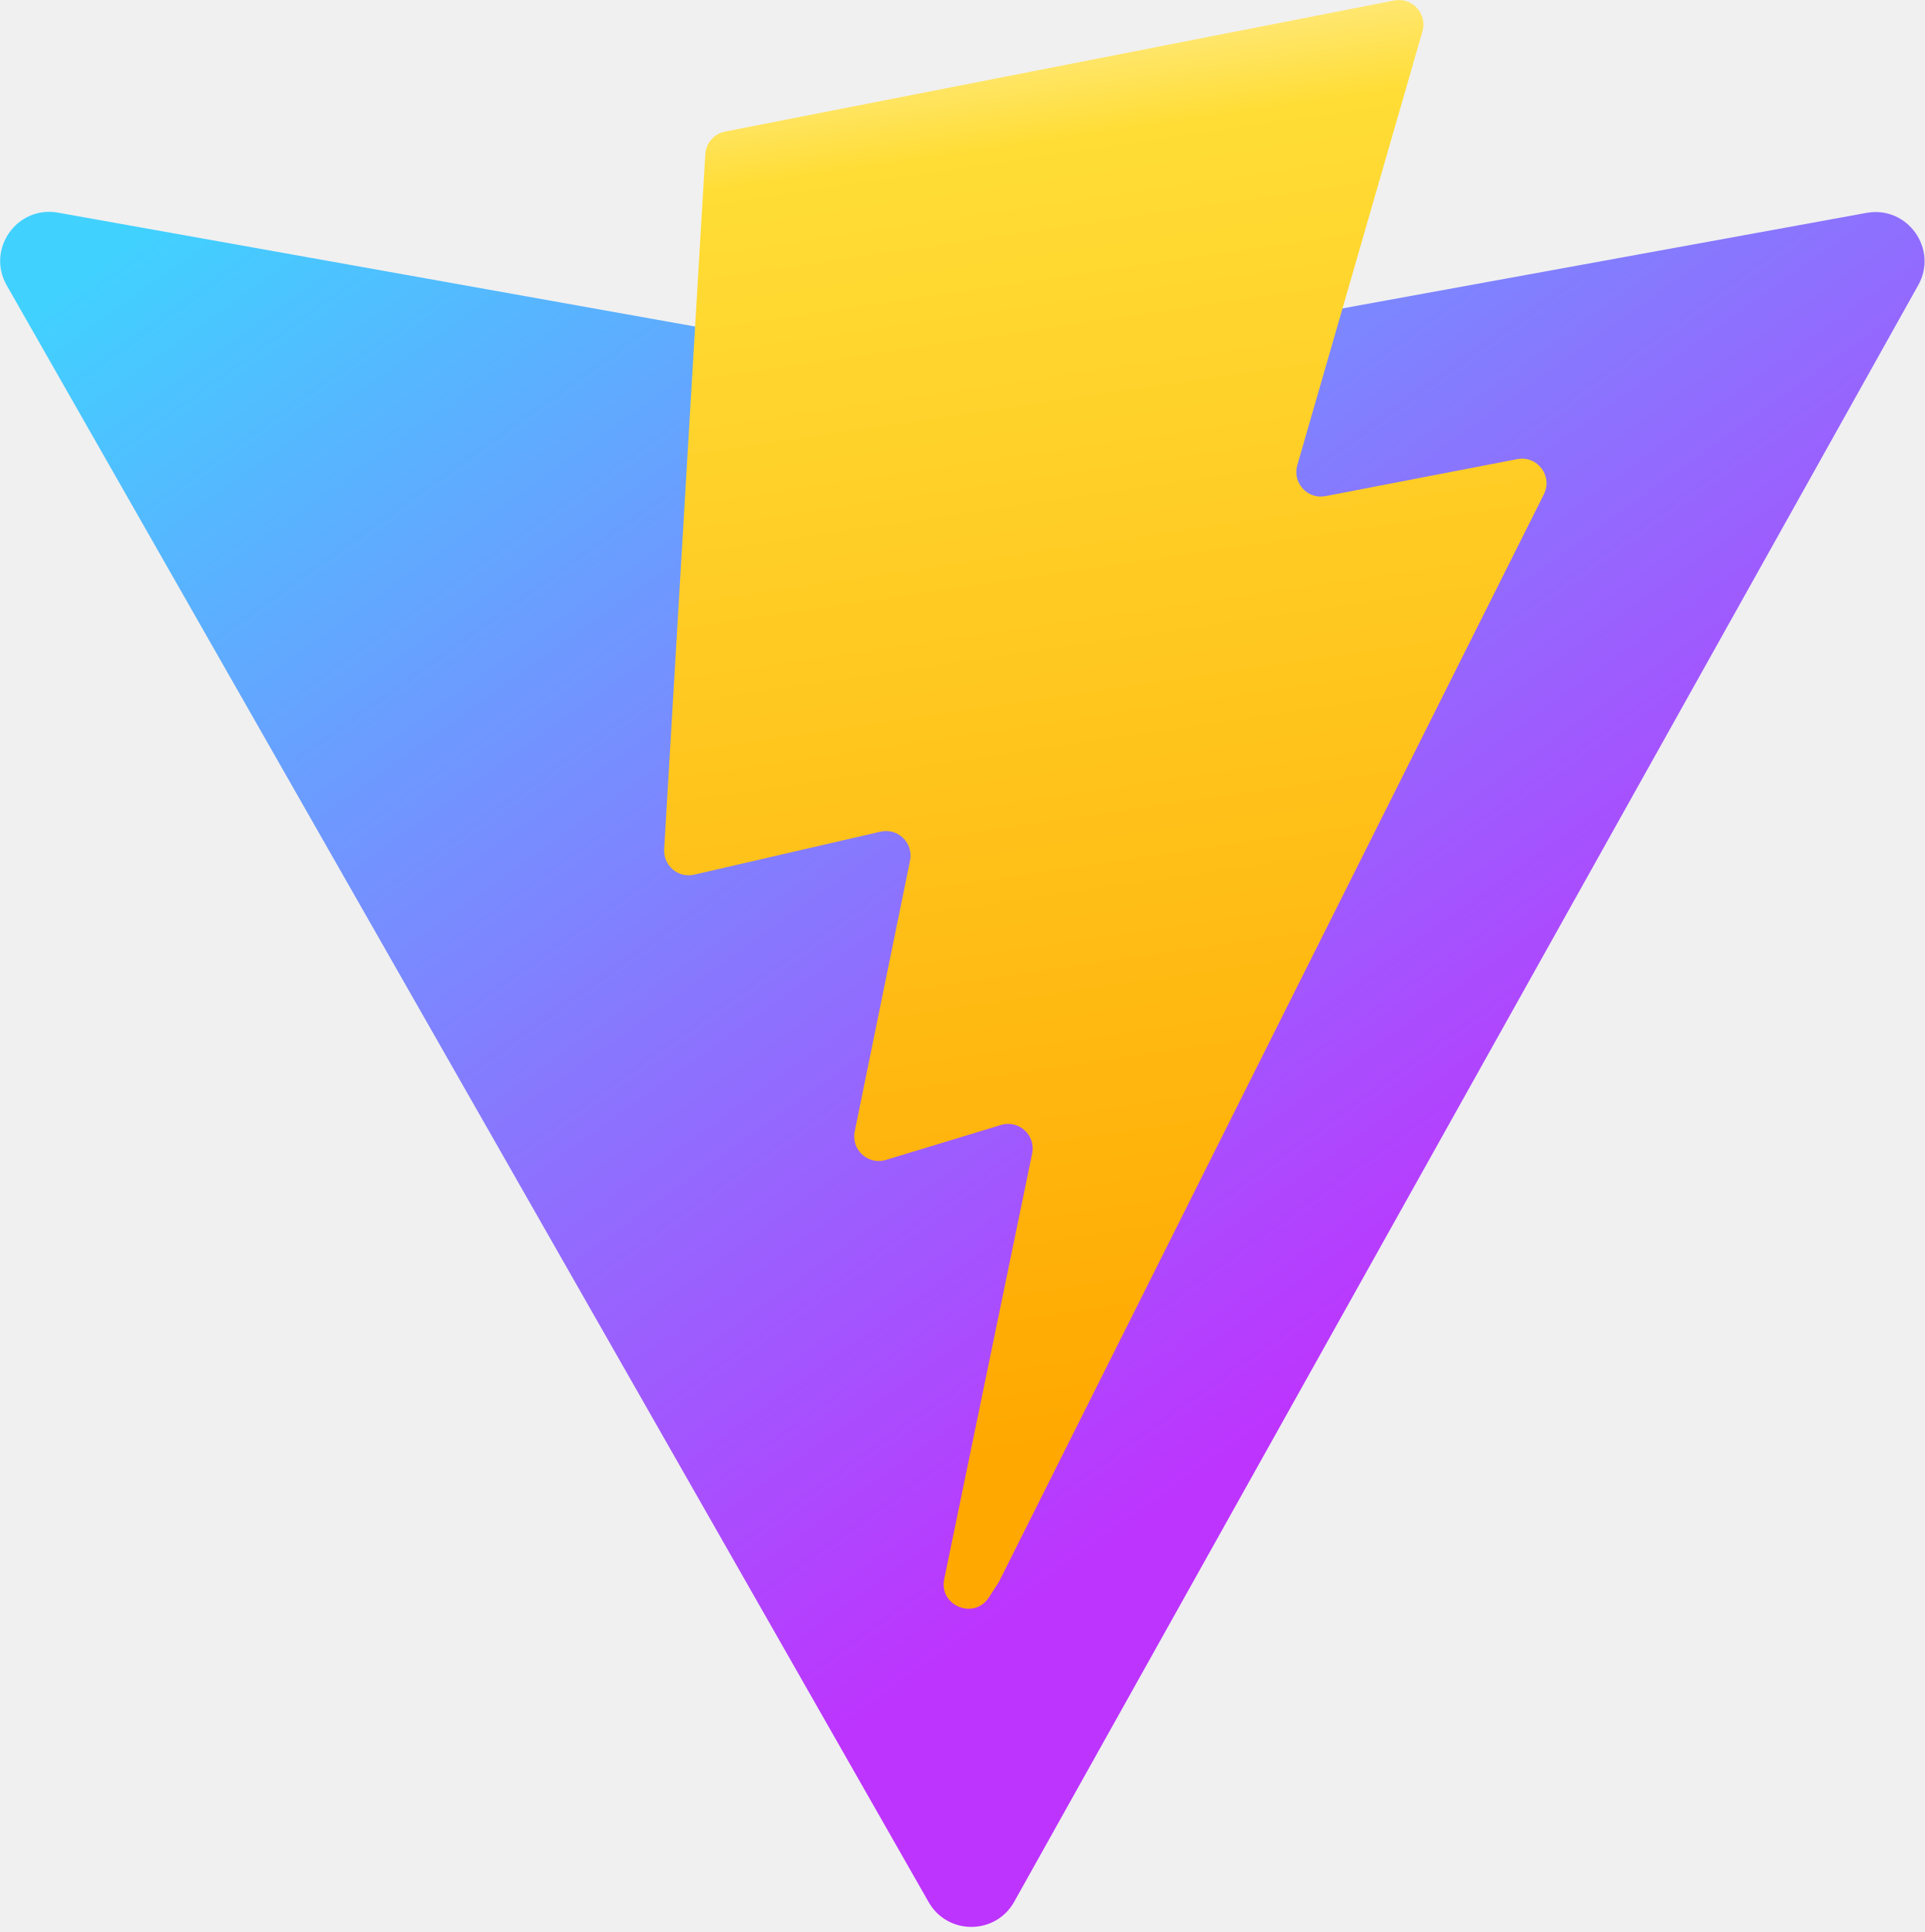
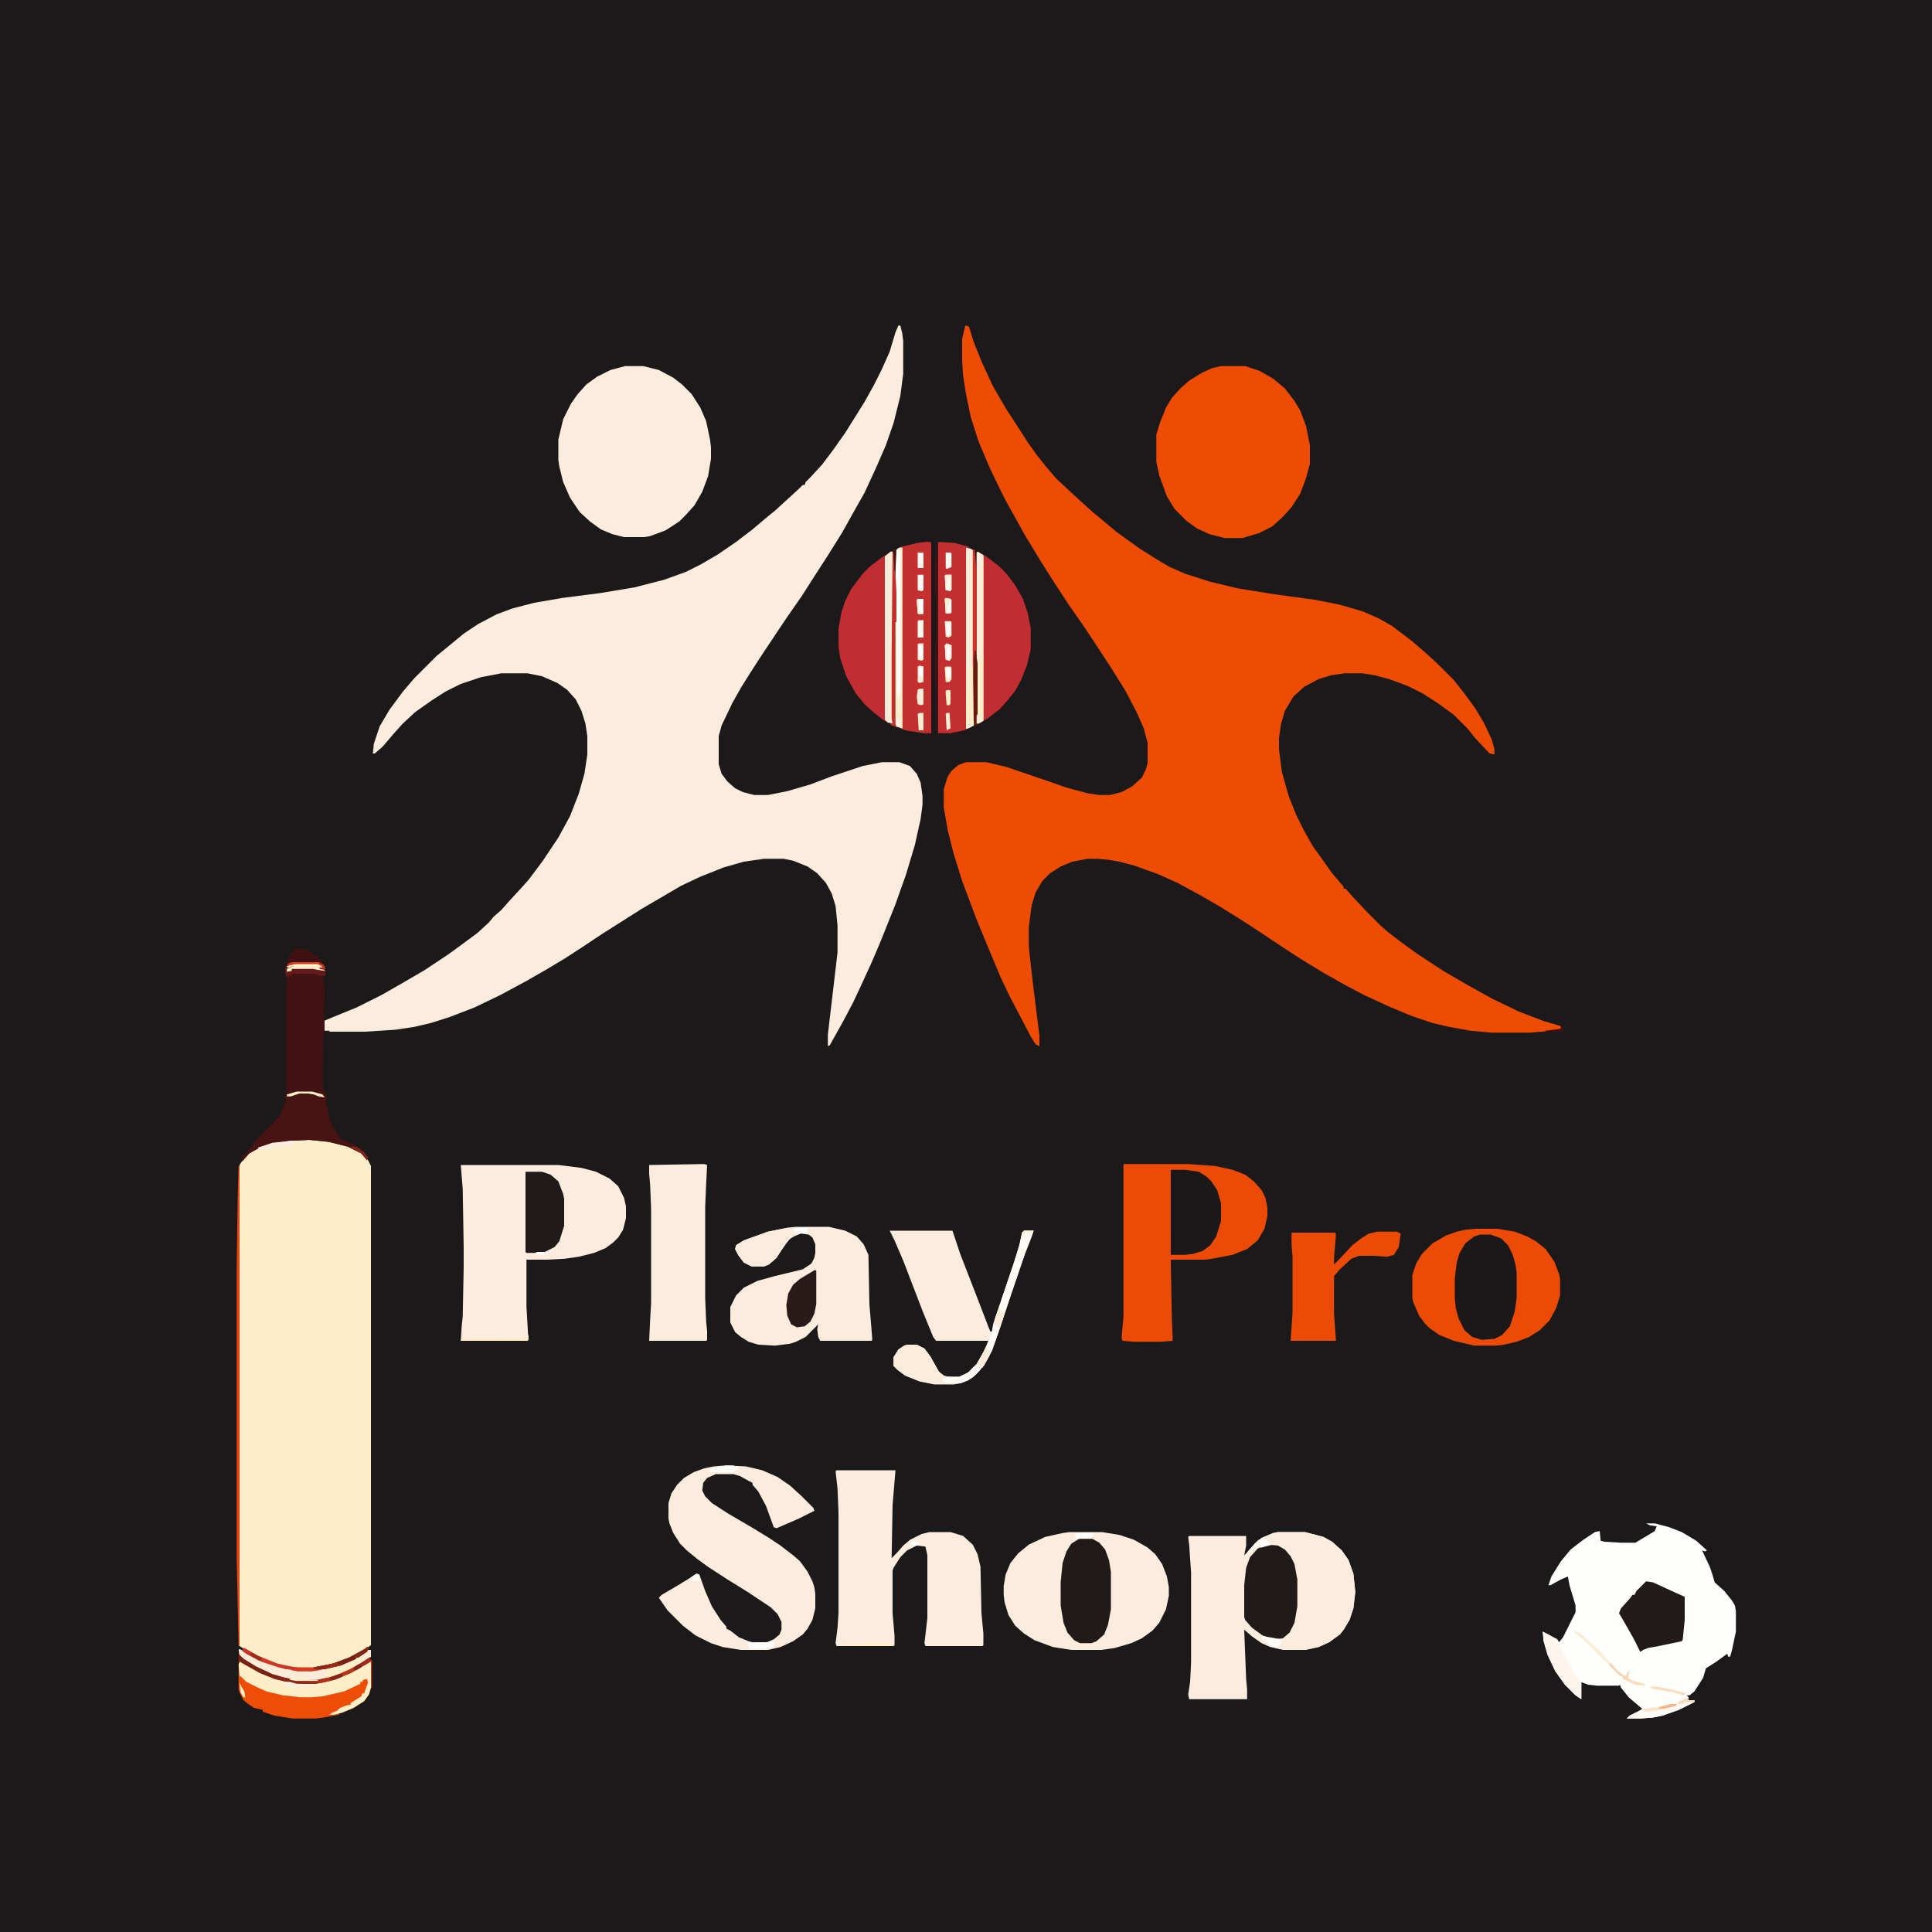
- <svg xmlns="http://www.w3.org/2000/svg" aria-hidden="true" role="img" class="iconify iconify--logos" width="31.88" height="32" preserveAspectRatio="xMidYMid meet" viewBox="0 0 256 257">
-   <defs>
-     <linearGradient id="IconifyId1813088fe1fbc01fb466" x1="-.828%" x2="57.636%" y1="7.652%" y2="78.411%">
-       <stop offset="0%" stop-color="#41D1FF" />
-       <stop offset="100%" stop-color="#BD34FE" />
-     </linearGradient>
-     <linearGradient id="IconifyId1813088fe1fbc01fb467" x1="43.376%" x2="50.316%" y1="2.242%" y2="89.03%">
-       <stop offset="0%" stop-color="#FFEA83" />
-       <stop offset="8.333%" stop-color="#FFDD35" />
-       <stop offset="100%" stop-color="#FFA800" />
-     </linearGradient>
-   </defs>
-   <path fill="url(#IconifyId1813088fe1fbc01fb466)" d="M255.153 37.938L134.897 252.976c-2.483 4.44-8.862 4.466-11.382.048L.875 37.958c-2.746-4.814 1.371-10.646 6.827-9.67l120.385 21.517a6.537 6.537 0 0 0 2.322-.004l117.867-21.483c5.438-.991 9.574 4.796 6.877 9.62Z" />
-   <path fill="url(#IconifyId1813088fe1fbc01fb467)" d="M185.432.063L96.44 17.501a3.268 3.268 0 0 0-2.634 3.014l-5.474 92.456a3.268 3.268 0 0 0 3.997 3.378l24.777-5.718c2.318-.535 4.413 1.507 3.936 3.838l-7.361 36.047c-.495 2.426 1.782 4.5 4.151 3.78l15.304-4.649c2.372-.72 4.652 1.36 4.15 3.788l-11.698 56.621c-.732 3.542 3.979 5.473 5.943 2.437l1.313-2.028l72.516-144.72c1.215-2.423-.88-5.186-3.54-4.672l-25.505 4.922c-2.396.462-4.435-1.77-3.759-4.114l16.646-57.705c.677-2.35-1.37-4.583-3.769-4.113Z" />
+ <svg xmlns="http://www.w3.org/2000/svg" version="1.1" viewBox="0 0 2000 2000" width="1280" height="1280">
+   <path transform="translate(0)" d="m0 0h2e3v2e3h-2e3z" fill="#1B1919" />
+   <path transform="translate(1e3 337)" d="m0 0 3 1 5 16 8 20 12 26 14 24 15 23 7 11 10 14 8 10 11 13 15 14 12 11 11 10 11 9 13 11 11 8 14 10 19 12 12 7 16 7 25 8 29 7 37 6 44 6 25 5 24 7 16 7 14 8 12 9 9 7 14 12 13 12 16 16 11 14 11 15 9 15 8 17 3 10v6l-5-1-15-16-8-10-14-14-15-11-17-11-16-8-19-7-15-4-13-2h-18l-14 2-13 4-15 8-11 10-9 15-4 14-2 14v12l3 23 7 25 8 20 8 16 9 16 8 11 12 17 12 14v2h2l7 8 16 17 13 13 8 7 13 10 18 13 26 17 24 14 27 15 27 13 26 10 17 5 2 3-11 2-22 2h-40l-22-2-22-4-17-4-21-7-24-10-26-12-19-10-23-13-23-14-17-11-27-18-20-13-21-13-19-11-24-13-20-9-25-9-15-4-12-2-11-1h-10l-16 3-12 5-11 7-8 8-7 12-4 13-3 23v20l4 36 7 56v11l-4-2-5-8-12-23-10-19-9-19-13-31-12-29-15-40-9-29-6-24-4-23v-19l4-13 4-6 7-6 8-3h21l21 5 44 15 17 6 22 6 13 2h11l12-3 11-6 10-9 4-8 2-7v-21l-4-15-7-16-12-23-15-24-19-29-10-15-14-20-17-26-12-19-17-28-20-36-8-16-9-19-11-26-8-25-5-24-3-19-1-16v-22l3-13z" fill="#EE4B05" />
+   <path transform="translate(930,337)" d="m0 0h2l2 8 1 8v34l-3 23-7 28-8 23-10 23-12 26-13 23-10 18-15 24-11 17-16 25-16 23-26 39-11 17-10 16-9 16-11 23-3 11v29l3 10 6 8 8 7 8 4 12 3h14l20-4 24-7 21-8 33-11 20-4h18l11 4 7 8 4 9 2 14v9l-2 15-6 27-9 30-11 31-16 40-9 21-11 24-8 17-10 19-14 25-2 1v-12l10-85v-28l-2-20-4-13-6-11-9-10-10-7-15-6-10-2h-20l-21 3-21 6-25 10-19 9-41 24-41 26-18 12-20 13-20 12-21 12-26 14-27 13-26 10-19 6-17 4-20 3-31 2h-37l-5-1-1-10 7-3 27-11 26-13 21-12 24-14 24-16 11-8 19-14 12-11 5-6 8-7 7-8 12-13 9-10 15-20 16-24 12-22 9-23 6-21 3-20v-19l-2-13-4-13-6-12-9-10-10-7-16-7-15-3h-27l-21 4-21 7-16 8-14 9-17 12-13 12-9 10-12 14-8 7h-2l1-10 6-18 10-17 14-19 12-14 23-23 11-9 17-14 15-10 19-10 16-6 23-6 29-5 39-5 36-6 31-8 22-8 16-8 17-10 19-13 17-13 13-11 11-9 24-22 4-4h2l1-3 5-5 12-13 12-16 12-17 20-32 10-18 8-16 8-18 6-20z" fill="#FBECDD" />
+   <path transform="translate(311,1179)" d="m0 0 22 1 20 4 12 4 10 6 6 7 3 6v496l-8 6-17 9-17 6-17 3h-17l-17-3-15-5-17-8-11-7-1-180v-127l1-191 6-9 7-6 11-5 14-4 13-2z" fill="#FDEEC9" />
+   <path transform="translate(1704,1577)" d="m0 0h9l15 4 13 5 15 9 11 10-2 1-3-1 8 17 3 9 2 7 10 9 8 10 3 5 1 6v21l-4 19-2 7h-2l-1-3-11 8-11 7-3 10-9 14-5 4h-3l2 2v3h6v2l-16 8-17 6-10 2-13 1h-14l3-3 10-5 3-2-14-12-8-10-1-3-1 1h-23l-9-1-8-3 1 1v17l-6-4-11-11-10-14-8-17-4-14-1-10 15 8 2 3 4-5 13-26v-7l-6-20-2-10-7 3-11 6h-2l3-9 10-16 10-12 13-10 12-8 5-1 1 10 4 1 17 1h15l20-12 2-5-7-1z" fill="#FEFEFD" />
+   <path transform="translate(1264,379)" d="m0 0h25l15 5 14 8 12 10 10 13 6 10 6 16 4 20v19l-4 15-6 16-9 14-9 10-11 10-14 7-17 5h-18l-16-4-13-6-11-8-12-12-8-13-8-22-3-14v-28l4-13 6-15 6-10 9-10 9-8 13-8 11-5z" fill="#EE4B05" />
+   <path transform="translate(647,379)" d="m0 0h19l16 4 15 8 9 7 10 10 9 14 6 14 4 19 1 8v12l-3 18-6 16-8 14-9 10-7 7-14 9-16 6-6 1h-21l-12-3-12-5-11-8-11-10-10-15-7-16-4-16-1-7v-21l5-21 8-16 7-10 9-10 11-8 14-7z" fill="#FBECDD" />
+   <path transform="translate(1323,1586)" d="m0 0h28l19 5 9 5 10 9 7 10 5 14 2 19-2 17-4 12-6 10-4 5-11 8-11 5-14 3h-22l-14-3-9-4-10-7-8-7 2 51 1 11v10h-60l-1-5 2-13 1-20v-93l-2-29-1-8 1-1h59v10l-2 10 4-4 7-8 7-6 12-5z" fill="#FBECDD" />
+   <path transform="translate(477,1206)" d="m0 0h101l24 3 15 4 14 7 9 8 6 12 2 9v12l-3 12-5 8-5 5-8 6-12 5-16 4-14 2-18 1h-22v49l2 34-1 1h-69l1-16 1-9 1-51v-21l-1-60z" fill="#FBECDD" />
+   <path transform="translate(1163,1205)" d="m0 0h67l28 2 18 4 13 5 9 7 8 9 4 8 2 10v9l-3 13-7 12-11 9-15 6-21 4-7 1h-36l1 57 1 27-13 1h-27l-12-1-1-3 2-22z" fill="#EC4A07" />
+   <path transform="translate(1107,1586)" d="m0 0h34l18 3 15 5 14 8 8 7 7 10 5 13 2 11v9l-3 14-7 14-7 8-11 8-11 5-17 5-14 2h-31l-19-3-19-7-11-7-9-8-7-11-4-13-1-8v-9l2-12 5-12 8-10 11-9 17-8 18-4z" fill="#FBECDD" />
+   <path transform="translate(866,1522)" d="m0 0h61l-3 36-1 55 5-5 7-8 7-6 12-6 8-2h22l13 4 10 9 5 10 3 13 1 48 2 21v12l-1 1h-59l-1-3 3-26v-65l-2-9-9-1-10 5-7 7-7 11-1 3v44l2 23v10l-1 1h-59l-1-3 2-16 1-15v-105l-1-24-2-18z" fill="#FBECDD" />
+   <path transform="translate(751,1517)" d="m0 0 21 1 17 4 16 7 13 9 12 11 12 12 1 3-16 8-23 10-3-1-8-22-8-15-6-7v-2l-4-2-9-5-7-2h-18l-9 4-4 5-1 8 3 6 7 7 17 11 24 14 18 11 12 8 13 10 7 6 8 11 5 10 2 6 1 7v15l-3 12-5 9-5 6-10 7-13 6-13 3h-28l-19-3-12-4-16-8-13-10-16-16-9-13 3-3 17-10 13-8 6-4 3 1 6 17 7 16 9 14 6 7v2l4 2 9 7 10 4 4 1h15l7-3 6-5 2-5v-8l-4-8-7-7-24-16-21-13-20-13-11-8-11-9-7-7-7-11-4-10-1-5v-16l3-10 6-9 7-7 10-6 11-4 10-2z" fill="#FBECDD" />
+   <path transform="translate(1527,1272)" d="m0 0h23l18 3 13 5 9 5 10 8 9 13 5 13 1 5v17l-4 13-7 13-10 10-11 7-13 5-13 3-9 1h-22l-21-5-15-6-10-7-5-5-6-8-6-14-1-5v-23l4-12 6-10 11-11 14-8 11-4 9-2z" fill="#EC4A07" />
+   <path transform="translate(824,1270)" d="m0 0h34l17 4 12 6 7 8 5 11 1 51 2 24 1 13-1 1h-53l-2-4-1-8 1-5-13 13-10 5-6 2-16 2-17-1-10-3-8-5-6-5-5-10v-16l6-12 8-8 14-7 18-5 29-7 9-6 3-6 1-5v-9l-3-7-4-3-8-1-10 4-6 7-9 14-8 7-5 2h-13l-8-4-6-8-3-6 1-4 8-5 25-9 20-4z" fill="#FBECDD" />
+   <path transform="translate(729,1205)" d="m0 0 3 1-1 20-1 23v95l1 24 1 10v9l-1 1h-59l1-21 1-18v-98l-1-25-1-11v-9z" fill="#FBECDD" />
+   <path transform="translate(921,1274)" d="m0 0h65l8 24 19 49 10 26 2 5 2 1 1-8 22-65 6-20 2-10 2-2h10l-2 6-7 18-15 44-12 36-7 20-8 15-9 10-8 6-8 3-6 1h-21l-15-3-15-6-8-6-4-4v-9l5-8 6-4 3-1h10l8 4 6 8 9 16 5 4 3 1h13l9-4 9-9 8-14 4-10h-54l-3-4-11-27-20-52-9-21z" fill="#FBECDD" />
+   <path transform="translate(303,996)" d="m0 0h27l5 3 2 4v7l-3 1 2 10v16l-1 16 1 4v10h5v1h-6l-1 38v16l2 9 2 2-1 9 2 5 2 13 8 14 4 5 6 3 7 3 10 7 5 6-1 3-6-7-14-7-20-5-20-2-21 1-17 3-15 5-9 5-7 8-1-3 3-4h2l2-4 2-3h2l2-6 18-18h2v-2l5-5 3-4 5-14-1-4 2-7-1-6v-97l1-8-2-13 2-5 2-2z" fill="#421113" />
+   <path transform="translate(1323,1586)" d="m0 0h28l19 5 9 5 10 9 7 10 5 14 2 19-2 17-4 12-6 10-4 5-11 8-11 5-14 3h-22l-9-2-8-5-3-3-3-1v-3l9 1 10 1 6-3 5-6 3-7 3-17v-28l-3-16-6-11-7-6-8-2-10 1-6 1-3-1-4 5-4 4 1-4 7-8 7-6 12-5z" fill="#FBECDD" />
+   <path transform="translate(922,571)" d="m0 0h2v178l-5-1-5-3-9-7-10-9-9-11-10-18-6-18-2-12v-19l3-17 4-12 6-12 12-16 8-8 12-9 6-4z" fill="#C12D33" />
+   <path transform="translate(1012,571)" d="m0 0 9 5 13 10 8 8 9 12 8 14 5 15 3 15v22l-4 17-6 15-6 11-8 10-8 9-13 10-9 5h-2v-177z" fill="#C22D32" />
+   <path transform="translate(958,561)" d="m0 0h5l1 1v197h-8l-19-3-9-4-1-3v-179l6-4 17-4z" fill="#C42F30" />
+   <path transform="translate(972,561)" d="m0 0 16 1 15 4v2l5 2v181l-10 5-14 3h-13v-197z" fill="#C32E31" />
+   <path transform="translate(1426,1275)" d="m0 0h20l4 2-2 14-5 8-7 2-15-1h-14l-8 3-12 11-6 7v39l2 28h-47l1-14 1-15v-58l-1-13v-12h45l1 2-2 24v7l5-5 14-15 9-7 8-5z" fill="#EC4A07" />
+   <path transform="translate(1532,1278)" d="m0 0h11l11 4 7 7 5 10 3 11 1 7v27l-2 14-5 15-8 9-8 4-13 1-10-3-8-7-6-12-3-11-1-10v-21l2-16 3-10 6-10 9-7z" fill="#1C1819" />
+   <path transform="translate(248,1720)" d="m0 0 5 2 16 9 15 6 21 5h23l21-5 18-8 13-8 4-1v27l-2 7-5 7-11 7-12 5h-3v2l-16 3-8 1h-24l-19-3-12-4v-2l-9-2-6-4-5-4-4-8-1-3v-26z" fill="#EE4D08" />
+   <path transform="translate(1117,1593)" d="m0 0h14l7 4 6 7 4 11 2 12v39l-3 16-4 10-8 7-5 2h-12l-6-3-7-8-4-10-3-18v-24l2-20 4-12 5-8z" fill="#211A19" />
+   <path transform="translate(1312,1599)" d="m0 0 11 1 7 4 6 7 4 8 3 16v28l-3 17-5 10-7 6-9 1-12-4-11-8-7-8-1-3v-33l2-18 4-11 8-9z" fill="#211A19" />
+   <path transform="translate(1212,1211)" d="m0 0h15l14 2 8 5 5 5 6 9 3 10 1 4v18l-5 16-6 9-8 6-10 3-8 1h-15z" fill="#1B1819" />
+   <path transform="translate(1704,1637)" d="m0 0 7 1 24 11 9 4v24l-2 20-1 2-24 5-11 2-5 2-3 2-7-14-12-21-3-5 2-5 9-10 3-4h2l2-4z" fill="#211A19" />
+   <path transform="translate(307,1130)" d="m0 0h16l12 2 3 3-1 7 2 5 2 13 8 14 4 5 6 3 7 3 10 7 5 6-1 3-6-7-14-7-20-5-20-2-21 1-17 3-15 5-9 5-7 8-1-3 3-4h2l2-4 2-3h2l2-6 18-18h2v-2l5-5 3-4 5-14-1-4 1-2z" fill="#481313" />
+   <path transform="translate(544,1213)" d="m0 0h17l9 3 8 7 5 13 1 5v28l-5 16-5 6-10 5-8 1h-11l-1-1z" fill="#211A1A" />
+   <path transform="translate(248,1720)" d="m0 0 5 2 16 9 15 6 21 5h23l21-5 18-8 13-8 4-1v27l-2 7-5 7-11 7-12 5-8 2h-5l3-2 5-2 3-3 8-3h3v-2l11-7 1-3h2l2-6 2-5-1-4-4 1-1 2h-2v2l-17 8-22 5-12 1h-11l-18-2-17-4-9-4-12-6-5-5-2-1-1-12z" fill="#FDEEC8" />
+   <path transform="translate(815,1271)" d="m0 0h14v1l-7 1 2 3h5l-4 2-8 5-8 11-6 9-7 6-5 2h-13l-8-4-6-8-3-6 1-4 8-5 25-9z" fill="#FBECDD" />
+   <path transform="translate(939,1392)" d="m0 0h10l8 4 6 8 9 16 5 4 3 1 12 1v1h-13l-3-1 1 4 11 2v1h-21l-15-3-15-6-8-6-4-4v-9l5-8 6-4z" fill="#FBECDC" />
+   <path transform="translate(843,1315)" d="m0 0h2v35l-2 10-4 8-6 5-8 1-6-3-4-9-1-11 2-12 5-9 7-6z" fill="#281B19" />
+   <path transform="translate(922,571)" d="m0 0h2v178l-5-1-3-3v-169z" fill="#FBECD9" />
+   <path transform="translate(248,1707)" d="m0 0 11 6 14 7 18 6 17 3h15l22-4 16-5 15-8 5-4h3v7l-9 7-21 11-15 5-10 2h-23l-18-4-15-6-15-8-10-7-1-7z" fill="#FBECDA" />
+   <path transform="translate(1060,1274)" d="m0 0h10l-2 6-7 18-15 44-12 36-7 20-8 15-9 10-8 6-8 3h-14l-4-2v-4h16l10-5 9-9 8-14 4-8 3-9 4-16 19-56 6-19 3-14z" fill="#FEFBF6" />
+   <path transform="translate(1e3 567)" d="m0 0 5 1 3 2v181l-6 3h-2z" fill="#FBECDA" />
+   <path transform="translate(931,567)" d="m0 0h3v187l-6-2-1-3v-179z" fill="#FEFEFC" />
+   <path transform="translate(1012,571)" d="m0 0 5 3 1 1v171l-5 3h-2v-177z" fill="#FBEDDC" />
+   <path transform="translate(247,1207)" d="m0 0h1v497h-1l-2-91v-301l1-71z" fill="#E4450F" />
+   <path transform="translate(1597,1689)" d="m0 0 15 8 1 5h2l1 5h2v5h2v4h2l1 6h2v3h2l1 5 2 1 2 5 3 1 2 5v17l-6-4-11-11-10-14-8-17-4-14z" fill="#FEF5EF" />
+   <path transform="translate(924,571)" d="m0 0 2 4 2 38v138l1 2-6-2-2-2h3l-1-5v-67z" fill="#C13029" />
+   <path transform="translate(1747,1757)" d="m0 0 1 3h6v2l-16 8-17 6-10 2-13 1h-14l3-3 14-7 17-2 18-4 10-5z" fill="#FEFBF6" />
+   <path transform="translate(247,1712)" d="m0 0 5 5 13 8 17 8 14 4 10 2h23l17-4 16-7 16-9 6-4-1 3 2 1v28h-1v-27l-21 12-17 7-18 4h-23l-21-5-15-6-16-9-5-3-1 3z" fill="#792214" />
+   <path transform="translate(1007,569)" d="m0 0h2l2 22v90l-2 3v67l-2-3z" fill="#CD3527" />
+   <path transform="translate(303,996)" d="m0 0h27l5 3 2 4v7h-6l-7-2h-22v2l-6 1-1-7 2-5 2-2z" fill="#641A18" />
+   <path transform="translate(931,567)" d="m0 0h3v187l-6-2-1-3v-105h1l1 79 2-3 1-9v-142l-5 3 2-4z" fill="#FDEECE" />
+   <path transform="translate(1017,575)" d="m0 0h1v171l-5 3h-2l1-62 3-3 1-12z" fill="#FEEFC9" />
+   <path transform="translate(381,1708)" d="m0 0h3v7l-9 7-21 11-15 5-4-1h3v-6l1-2-3-2 17-4 16-7 11-7z" fill="#FDEEC9" />
+   <path transform="translate(380,1705)" d="m0 0 2 1-2 4-13 8-14 6-23 5-7 1h-15l-20-4-18-6-15-8-4-4 2-2 14 8 20 8 13 3 8 1h17l20-4 16-6 17-9z" fill="#D03724" />
+   <path transform="translate(1006,690)" d="m0 0h1l1 61-6 3h-2l1-60 4-2z" fill="#FEEFC9" />
+   <path transform="translate(307,982)" d="m0 0 11 1 5 3 7 6 5 5-1 2-4-2h-27l-5 2-2 1 3-9 4-7z" fill="#401113" />
+   <path transform="translate(970,562)" d="m0 0h1v197h-1l-1-49-1-3v-26l1-29v-28l-1-14v-29l1-3z" fill="#401113" />
+   <path transform="translate(1009,673)" d="m0 0h1l2 14v54l-1 8 2 1-4 1-1-5v-62z" fill="#641D10" />
+   <path transform="translate(1010,1413)" d="m0 0 6 1-1 4-8 8-10 5-3 1h-14l-4-2v-4h16l10-5z" fill="#FEFCF7" />
+   <path transform="translate(383,1715)" d="m0 0v3l2 1v28h-1v-27l-21 12-17 7-13 3-27-1v-1l23-1 17-4 16-7 16-9z" fill="#B93515" />
+   <path transform="translate(1630,1688)" d="m0 0 5 2 12 11 8 7 7 8 13 14 5 4 3 1 2-4 2-1-2 7 5 3 12 3 1 2-10-1-13-6v-2l-4-2-34-34-11-9z" fill="#FCEDD2" />
+   <path transform="translate(380,1705)" d="m0 0 2 1-2 4-13 8-14 6-17 4h-11v-2l20-4 16-6 17-9z" fill="#762115" />
+   <path transform="translate(301,1181)" d="m0 0h5v3l-5 2-19 3-5 2h-9l-1-3 15-5z" fill="#FBECDB" />
+   <path transform="translate(798,1699)" d="m0 0 4 1v3l-1 2-5 1-2-1v2h-18l-2-6 20-1z" fill="#FEFCF9" />
+   <path transform="translate(751,1517)" d="m0 0h8l6 2-5 4-2 1h-22l-2-1v-2l16-3z" fill="#FEFEFB" />
+   <path transform="translate(546,1382)" d="m0 0h1v5l-1 1h-69v-1l8-1 46-1 15 1z" fill="#FEEFC9" />
+   <path transform="translate(1306,1694)" d="m0 0 9 1 11 2v5l-3 3-7-1-7-6-3-1z" fill="#FEFCF9" />
+   <path transform="translate(1020,1395)" d="m0 0 6 3-2 6-7 12-1-2-5-1 6-11z" fill="#FBECDC" />
+   <path transform="translate(1034,1354)" d="m0 0 2 4 3 1 1-2-2 9-3 9-2-1v-2h-4l-1 2 2-9z" fill="#FBECDA" />
+   <path transform="translate(1303,1594)" d="m0 0h7l4 2v2l3 1-11 3-7-1-4 5-4 4 1-4 7-8z" fill="#FEFDFA" />
+   <path transform="translate(951,642)" d="m0 0h5v18h-6v-17z" fill="#FDF7ED" />
+   <path transform="translate(287,1736)" d="m0 0 9 1 10 2v2h22v2h-23l-21-5z" fill="#872516" />
+   <path transform="translate(979,595)" d="m0 0h6v15l-1 2-5-1-1-15z" fill="#FEFDFA" />
+   <path transform="translate(951,666)" d="m0 0h5v17l-2 1-4-1v-16z" fill="#FBECD8" />
+   <path transform="translate(904,1701)" d="m0 0h13l9 1-1 2h-44l-9-1v-1z" fill="#FEEFC9" />
+   <path transform="translate(952,713)" d="m0 0h4v16l-2 1-4-1-1-8 1-7z" fill="#FBECD7" />
+   <path transform="translate(952,689)" d="m0 0 4 1v16l-4 1-2-1v-16z" fill="#FBECD9" />
+   <path transform="translate(978,643)" d="m0 0h6l1 1v14l-3 2-3-1z" fill="#FCEDD4" />
+   <path transform="translate(980,666)" d="m0 0 5 2v13l-2 3-4-1-1-15z" fill="#fff" />
+   <path transform="translate(950,620)" d="m0 0h6v16h-5l-1-1-1-14z" fill="#fff" />
+   <path transform="translate(950,595)" d="m0 0h6v16l-2 1-4-1z" fill="#FDF7EF" />
+   <path transform="translate(291,1741)" d="m0 0h9l7 2 19 1-4 2-25 1-6-5z" fill="#FBECDB" />
+   <path transform="translate(979,572)" d="m0 0h5l1 1v14l-5 2-1-1z" fill="#FEFBF2" />
+   <path transform="translate(950,572)" d="m0 0h6v16h-6z" fill="#FDF7F0" />
+   <path transform="translate(1666,1722)" d="m0 0h2l7 8 5 4 3 1 2-4 2-1-2 7 5 3 12 3 1 2-10-1-13-6v-2l-4-2-10-10z" fill="#F7D4AF" />
+   <path transform="translate(979,619)" d="m0 0 5 1 1 1v13l-1 1h-5l-1-15z" fill="#FEFBF2" />
+   <path transform="translate(979,690)" d="m0 0h5l1 1v12l-2 3h-4l-1-15z" fill="#FCEDD0" />
+   <path transform="translate(952,738)" d="m0 0h4v18h-5l-1-17z" fill="#FDEECB" />
+   <path transform="translate(304 1e3)" d="m0 0h24l3 1v2l5 1v1l-7-1-5-1h-22v2l-5 1v-3z" fill="#FEEFC9" />
+   <path transform="translate(1119,1587)" d="m0 0h14l-4 5-13 1-3-2v-3z" fill="#fff" />
+   <path transform="translate(1730,1764)" d="m0 0h6l-1 2-21 5-9 1-5-1 1-2 17-2z" fill="#FBE5C9" />
+   <path transform="translate(381,1708)" d="m0 0h3v7l-5 4-4-1-1-2-5 2v-2l11-7z" fill="#FBECD8" />
+   <path transform="translate(306,997)" d="m0 0h23l6 4-2 1-6-2h-23l-6 2-1-2z" fill="#FEEFC9" />
+   <path transform="translate(348,1721)" d="m0 0 3 1 2 2-17 4h-11v-2l20-4z" fill="#972B14" />
+   <path transform="translate(307,1130)" d="m0 0h16l11 3 2 3-6-1-5-2-6-1h-9l-9 3h-4v-2z" fill="#FEEFC9" />
+   <path transform="translate(1708,1746)" d="m0 0h8l19 4 11 3-4 2-9-3-23-4z" fill="#FBDDBB" />
+   <path transform="translate(303,1726)" d="m0 0 22 1 5 1v1l-7 1h-15l-6-1z" fill="#D63B1D" />
+   <path transform="translate(982,714)" d="m0 0 2 1v13l-1 2h-3l-1-11v-4z" fill="#FEEFC9" />
+   <path transform="translate(252,1706)" d="m0 0 11 6 8 4v2l-3 1-16-9-1-2z" fill="#A02B1B" />
+   <path transform="translate(980,738)" d="m0 0h3l1 16-4 2-1-17z" fill="#FCEDD1" />
+   <path transform="translate(829,1271)" d="m0 0h8l-2 5-12 1-2-4 1-1z" fill="#fff" />
+   <path transform="translate(303,996)" d="m0 0h27l5 3 2 4-7-1 4-1-5-3h-23l-9 2 2-3z" fill="#D63B1E" />
+   <path transform="translate(339,1737)" d="m0 0 3 1v2l-9 2-27-1v-1l23-1z" fill="#B13217" />
+   <path transform="translate(380,1705)" d="m0 0 2 1-2 4-9 6h-4v-3l12-7z" fill="#812618" />
+   <path transform="translate(979,595)" d="m0 0h6v15h-1l-1-9v-3l-2-1-1 14h-1l-1-15z" fill="#FCEDD4" />
+   <path transform="translate(981,644)" d="m0 0h3v12l-4 2v-12z" fill="#FEFEFE" />
+   <path transform="translate(928,743)" d="m0 0h4l1 3v7l-5-1-1-3z" fill="#FBECDE" />
+   <path transform="translate(951,668)" d="m0 0h4v14l-3-1-1-5z" fill="#fff" />
+   <path transform="translate(721,1629)" d="m0 0 3 1v6l-6 1-3-1v-3z" fill="#FEFAF5" />
+   <path transform="translate(980,666)" d="m0 0 5 2v13l-2 3-4-1-1-15zm2 2-2 2v12l3 1 1-3v-11z" fill="#FCEDD4" />
+   <path transform="translate(950,620)" d="m0 0 3 1h-2v11l3 1 1 2v-15h1v16h-5l-1-1-1-14z" fill="#FCEDD6" />
+   <path transform="translate(363,1187)" d="m0 0h6l8 6 4 5-1 3-6-7-11-6z" fill="#84231A" />
+   <path transform="translate(1012,739)" d="m0 0 4 2 1 6-6 2v-8z" fill="#FBECD9" />
+   <path transform="translate(979,619)" d="m0 0 5 1-3 8-1 6 4 1h-5l-1-15z" fill="#FCEDD6" />
+   <path transform="translate(1730,1764)" d="m0 0h6l-1 2-13 3h-5l1-2z" fill="#F8B588" />
+   <path transform="translate(351,1733)" d="m0 0h4l-1 3-8 3h-5l1-3z" fill="#872516" />
+   <path transform="translate(290,1724)" d="m0 0 10 1 7 2v1h-11l-6-2z" fill="#CD3527" />
+   <path transform="translate(932,737)" d="m0 0h1l1 8v9l-2-1v-10h-4l1-5z" fill="#FDEAC3" />
+   <path transform="translate(982,691)" d="m0 0 2 1v9l-4 1v-10z" fill="#fff" />
+   <path transform="translate(1747,1757)" d="m0 0 1 3h6v2h-9l-4 2h-5l3-3 7-3z" fill="#FBDCBA" />
+   <path transform="translate(1685,1738)" d="m0 0 18 6v1l-10-1-9-4z" fill="#FBE0C0" />
+   <path transform="translate(1617,1063)" d="m0 0 3 1-3 4h-17v-1l15-2z" fill="#401113" />
+   <path transform="translate(1006,747)" d="m0 0 2 1v3l-6 3h-2v-6l6 1z" fill="#FCEDD6" />
+   <path transform="translate(306,1737)" d="m0 0 3 1 20 1v1h-23l-6-1v-1z" fill="#FEEFC9" />
+   <path transform="translate(1303,1594)" d="m0 0 2 1-9 9-4 6-1-3 9-10z" fill="#FDF7EC" />
+   <path transform="translate(332,1725)" d="m0 0h7l-3 3h-11v-2z" fill="#8A2616" />
+   <path transform="translate(383,1715)" d="m0 0v3l-4 5-5 2-1-3 9-6z" fill="#9D2C18" />
+   <path transform="translate(556,1296)" d="m0 0h11l-3 3h-8l-2-2z" fill="#FEFBF4" />
+   <path transform="translate(951,691)" d="m0 0h4v10l-3-2z" fill="#fff" />
+   <path transform="translate(926,569)" d="m0 0 2 1-1 21h-1l-1-20-2-1z" fill="#4B1412" />
+   <path transform="translate(945,1595)" d="m0 0 5 1 1 3-7 1-1-3z" fill="#FEFDFB" />
+   <path transform="translate(248,1742)" d="m0 0 2 4 3 5 1 6h-2l-3-5z" fill="#FEEFC9" />
+   <path transform="translate(371,1723)" d="m0 0h3v3l-5 3-4-1 3-3z" fill="#812317" />
+   <path transform="translate(252,1706)" d="m0 0 9 5-4 2-6-4z" fill="#CC3428" />
+   <path transform="translate(1630,1688)" d="m0 0 5 2 5 5-3 1-7-6z" fill="#FBECDA" />
+   <path transform="translate(1060,1274)" d="m0 0h10l-2 4v-2h-6l-2 1-1 5h-1v-6z" fill="#FCEED4" />
</svg>
